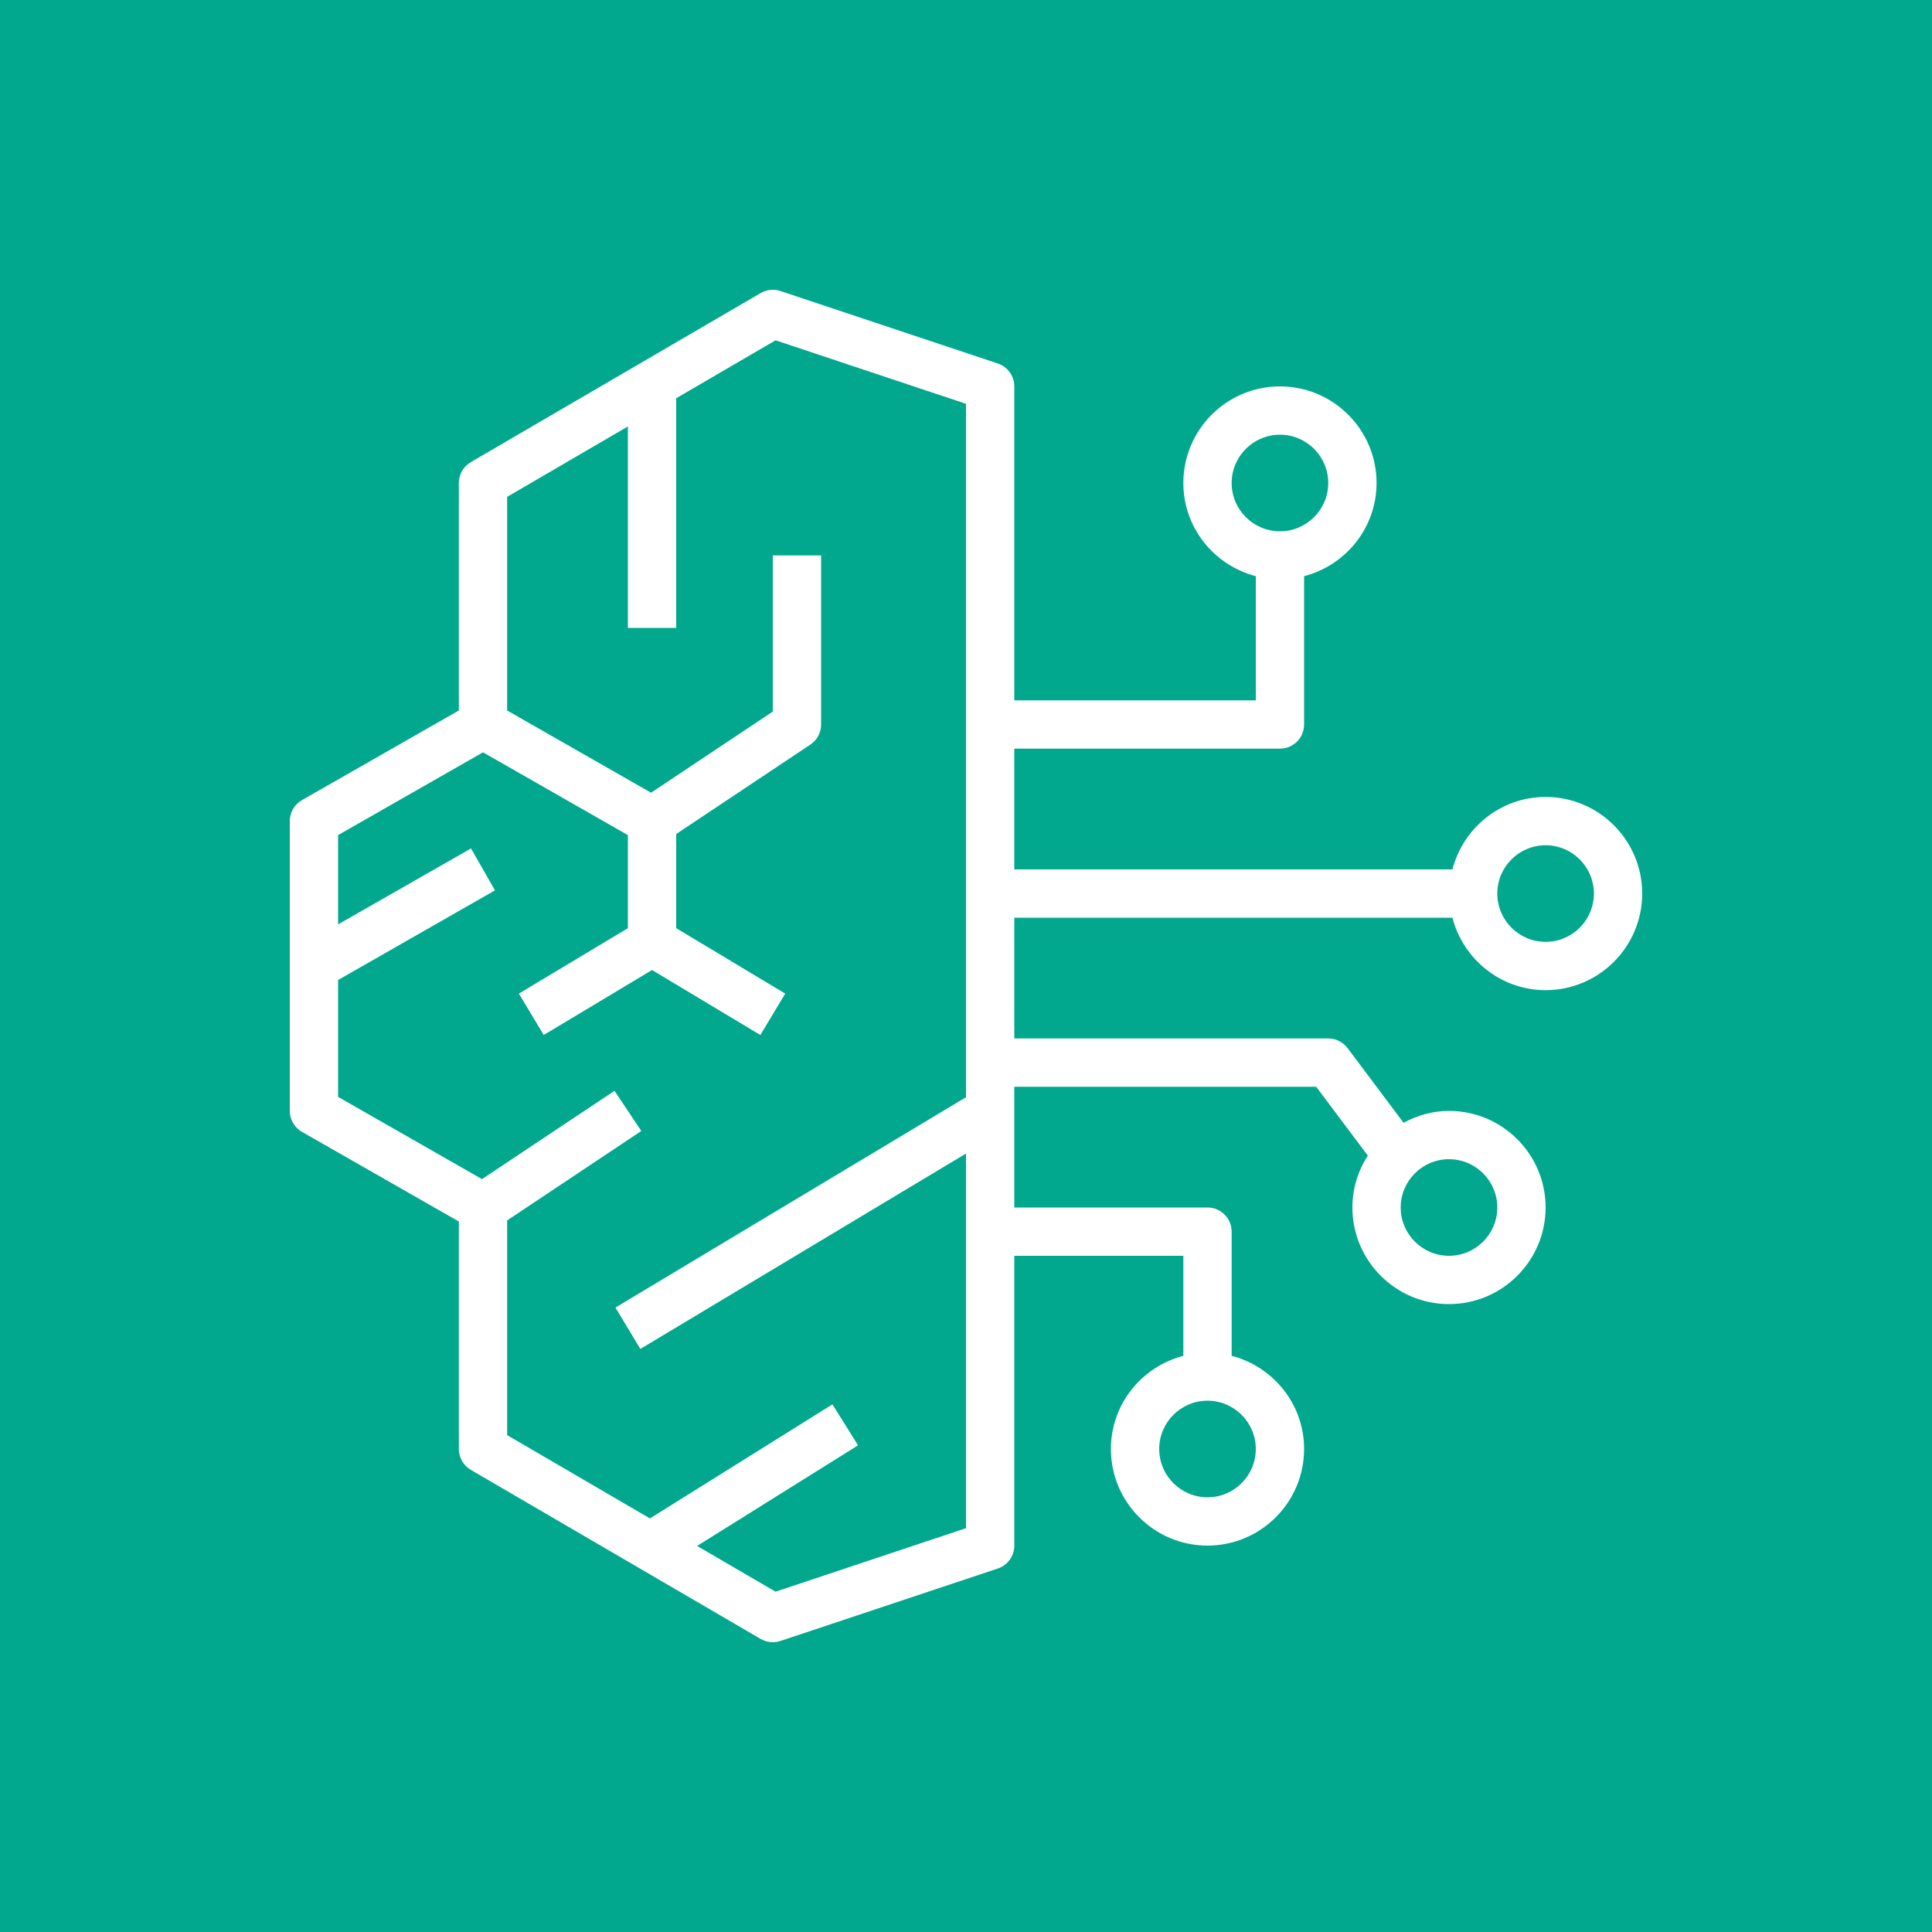
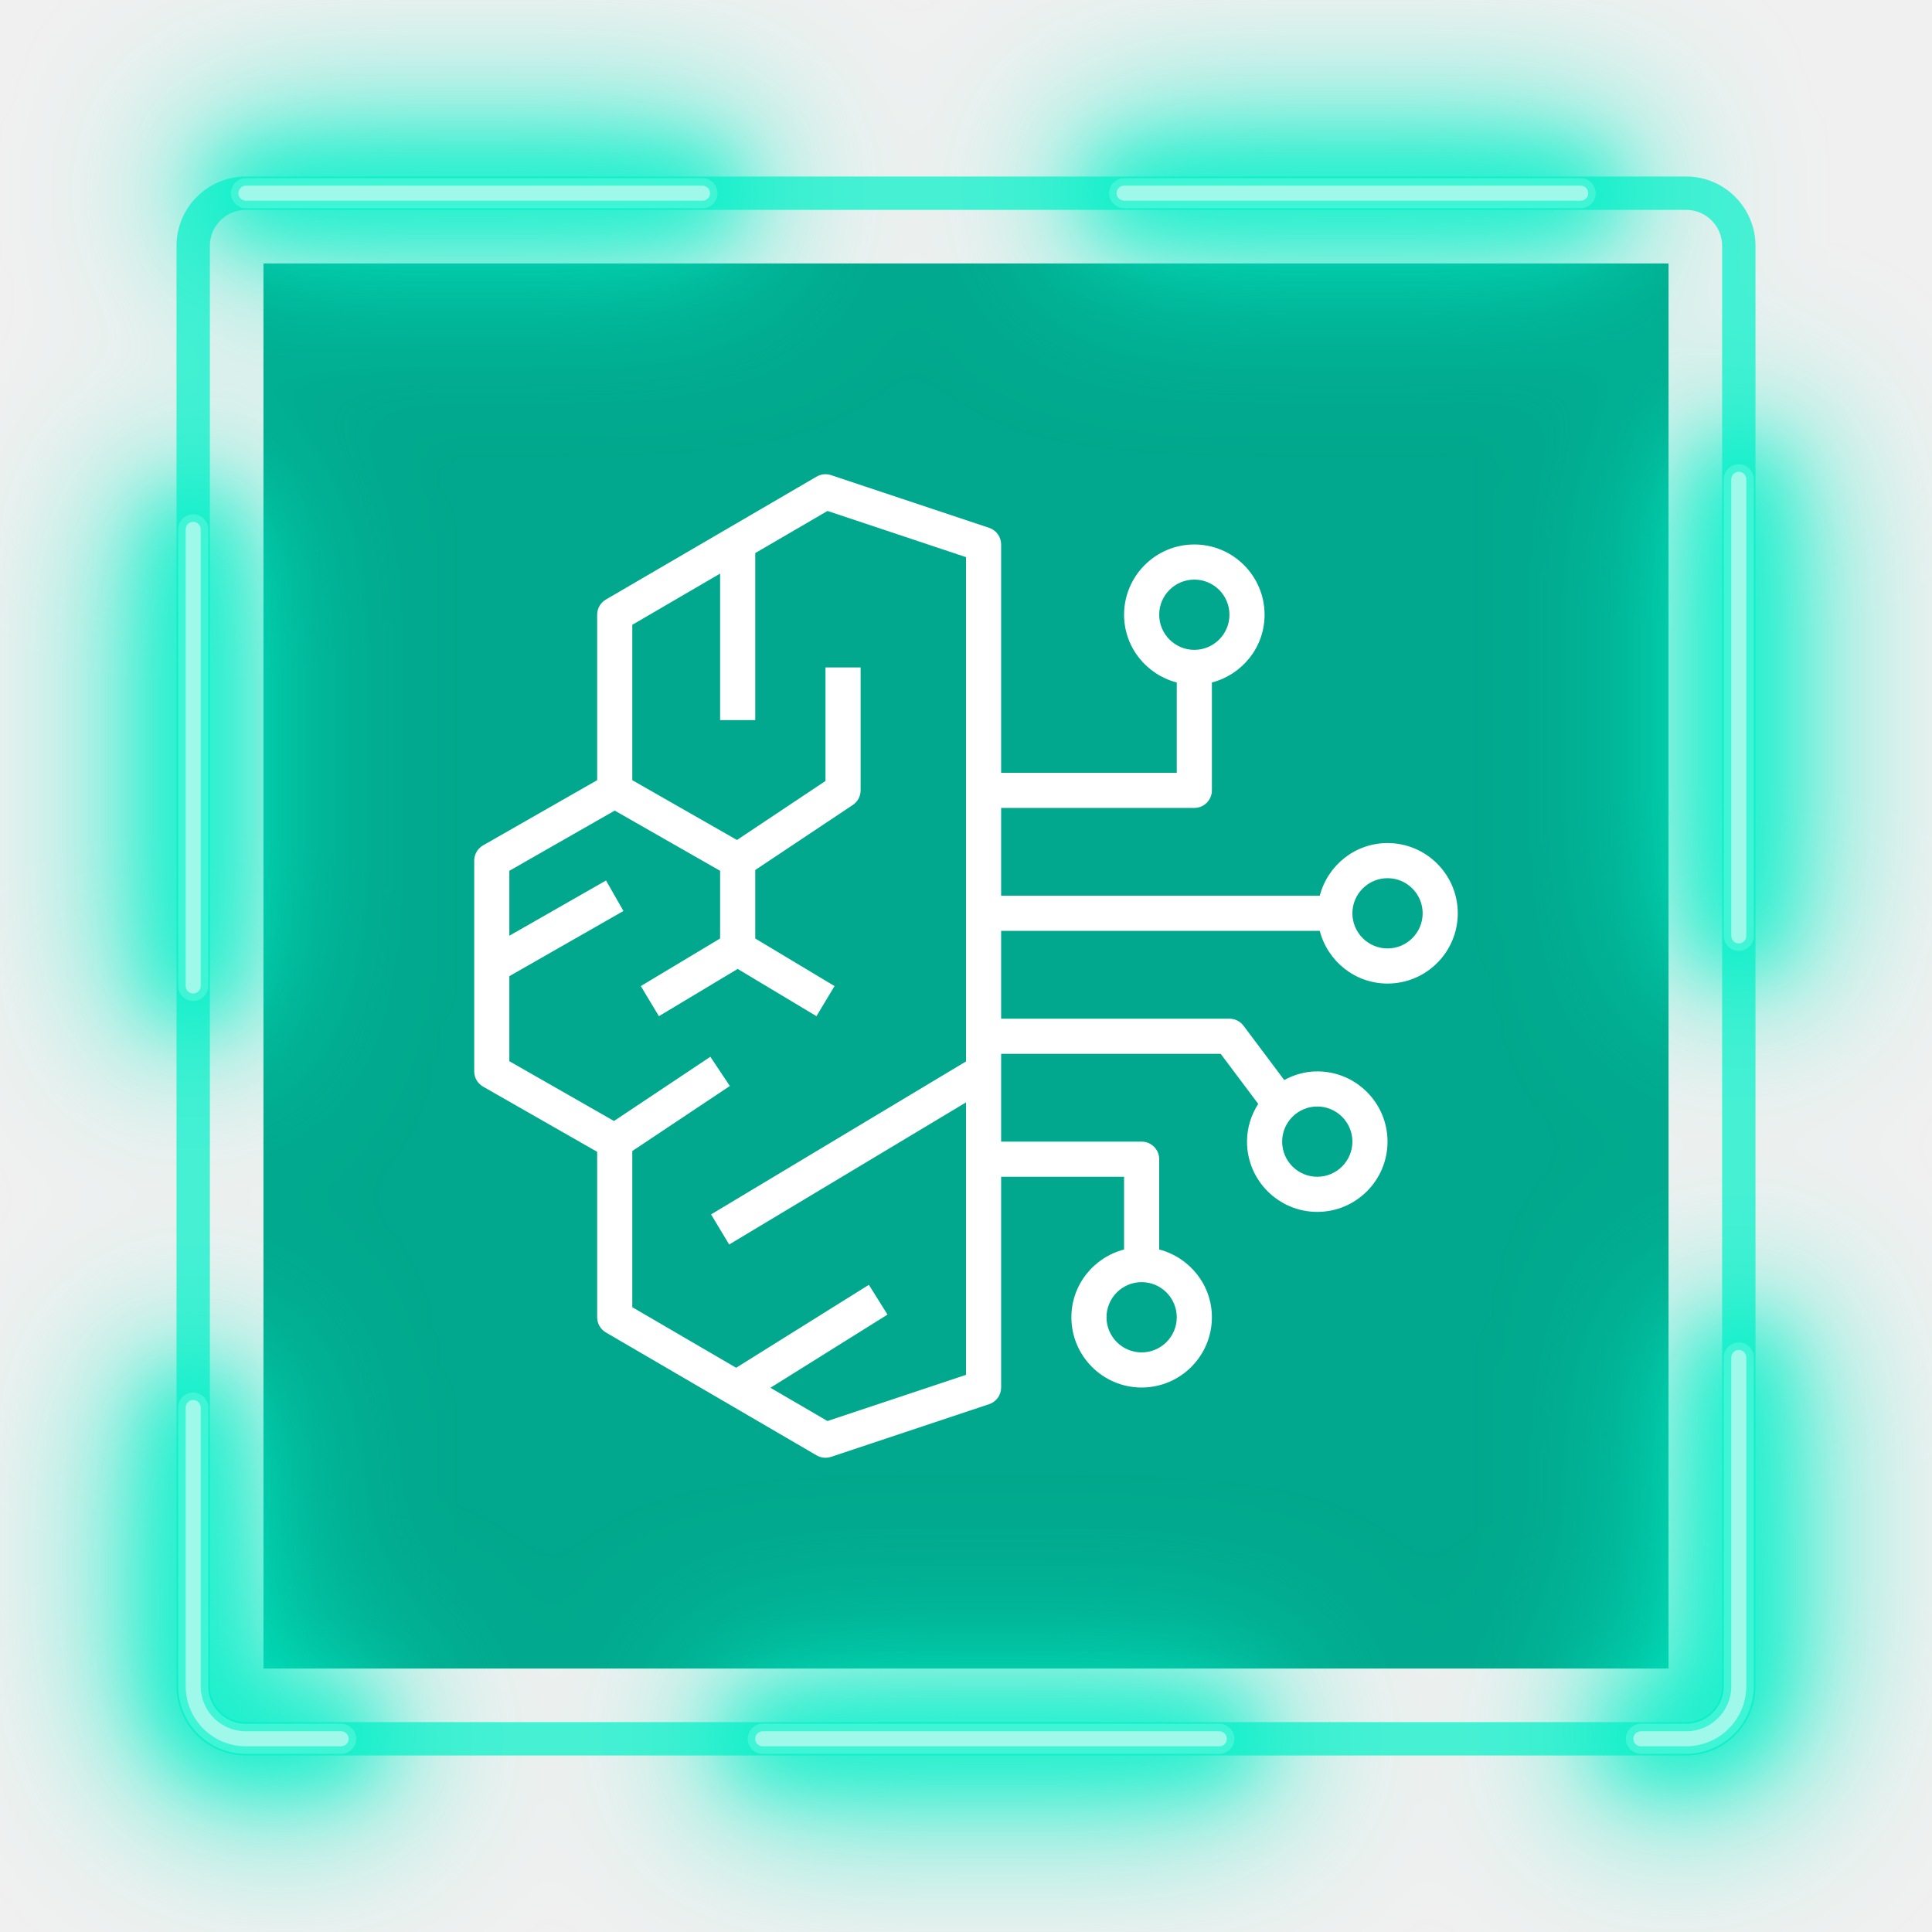
- <svg xmlns="http://www.w3.org/2000/svg" width="80px" height="80px" viewBox="0 0 80 80" version="1.1">
+ <svg xmlns="http://www.w3.org/2000/svg" width="110.0px" height="110.0px" viewBox="-15.0 -15.0 110.0 110.0" version="1.1">
  <g id="Icon-Architecture/64/Arch_Amazon-Bedrock_64" stroke="none" stroke-width="1" fill="none" fill-rule="evenodd">
    <g id="Icon-Architecture-BG/64/Machine-Learning" fill="#01A88D">
      <rect id="Rectangle" x="0" y="0" width="80" height="80" />
    </g>
    <g id="Icon-Service/64/Amazon-Bedrock_64" transform="translate(12, 12)" fill="#FFFFFF">
      <path d="M52,27 C50.897,27 50,26.103 50,25 C50,23.897 50.897,23 52,23 C53.103,23 54,23.897 54,25 C54,26.103 53.103,27 52,27 L52,27 Z M20.113,53.908 L16.865,52.014 L23.53,47.848 L22.47,46.152 L14.913,50.875 L9,47.426 L9,38.535 L14.555,34.832 L13.445,33.168 L7.959,36.825 L2,33.42 L2,28.58 L8.496,24.868 L7.504,23.132 L2,26.277 L2,22.58 L8,19.152 L14,22.58 L14,26.434 L9.485,29.143 L10.515,30.857 L15,28.166 L19.485,30.857 L20.515,29.143 L16,26.434 L16,22.535 L21.555,18.832 C21.833,18.646 22,18.334 22,18 L22,11 L20,11 L20,17.465 L14.959,20.825 L9,17.42 L9,8.574 L14,5.658 L14,14 L16,14 L16,4.491 L20.113,2.092 L28,4.721 L28,33.434 L13.485,42.143 L14.515,43.857 L28,35.766 L28,51.279 L20.113,53.908 Z M50,38 C50,39.103 49.103,40 48,40 C46.897,40 46,39.103 46,38 C46,36.897 46.897,36 48,36 C49.103,36 50,36.897 50,38 L50,38 Z M40,48 C40,49.103 39.103,50 38,50 C36.897,50 36,49.103 36,48 C36,46.897 36.897,46 38,46 C39.103,46 40,46.897 40,48 L40,48 Z M39,8 C39,6.897 39.897,6 41,6 C42.103,6 43,6.897 43,8 C43,9.103 42.103,10 41,10 C39.897,10 39,9.103 39,8 L39,8 Z M52,21 C50.141,21 48.589,22.28 48.142,24 L30,24 L30,19 L41,19 C41.553,19 42,18.552 42,18 L42,11.858 C43.72,11.411 45,9.858 45,8 C45,5.794 43.206,4 41,4 C38.794,4 37,5.794 37,8 C37,9.858 38.28,11.411 40,11.858 L40,17 L30,17 L30,4 C30,3.569 29.725,3.188 29.316,3.051 L20.316,0.051 C20.042,-0.039 19.744,-0.009 19.496,0.136 L7.496,7.136 C7.188,7.315 7,7.645 7,8 L7,17.42 L0.504,21.132 C0.192,21.31 0,21.641 0,22 L0,34 C0,34.359 0.192,34.69 0.504,34.868 L7,38.58 L7,48 C7,48.355 7.188,48.685 7.496,48.864 L19.496,55.864 C19.65,55.954 19.825,56 20,56 C20.106,56 20.213,55.983 20.316,55.949 L29.316,52.949 C29.725,52.812 30,52.431 30,52 L30,40 L37,40 L37,44.142 C35.28,44.589 34,46.142 34,48 C34,50.206 35.794,52 38,52 C40.206,52 42,50.206 42,48 C42,46.142 40.72,44.589 39,44.142 L39,39 C39,38.448 38.553,38 38,38 L30,38 L30,33 L42.5,33 L44.638,35.85 C44.239,36.472 44,37.207 44,38 C44,40.206 45.794,42 48,42 C50.206,42 52,40.206 52,38 C52,35.794 50.206,34 48,34 C47.316,34 46.682,34.188 46.119,34.492 L43.8,31.4 C43.611,31.148 43.314,31 43,31 L30,31 L30,26 L48.142,26 C48.589,27.72 50.141,29 52,29 C54.206,29 56,27.206 56,25 C56,22.794 54.206,21 52,21 L52,21 Z" id="Fill-1" />
    </g>
  </g>
+   <g id="neon-led" style="mix-blend-mode:normal">
+     <defs>
+       <filter id="neon-blur" filterUnits="userSpaceOnUse" x="-15.0" y="-15.0" width="110.0" height="110.0">
+         <feGaussianBlur stdDeviation="2.2" />
+       </filter>
+       <filter id="neon-blur-wide" filterUnits="userSpaceOnUse" x="-15.0" y="-15.0" width="110.0" height="110.0">
+         <feGaussianBlur stdDeviation="4.84" />
+       </filter>
+     </defs>
+     <g filter="url(#neon-blur-wide)">
+       <rect x="-4.0" y="-4.0" width="88.0" height="88.0" rx="3.0" pathLength="100" fill="none" stroke="#00f0c8" stroke-width="6.84" stroke-linecap="round" stroke-opacity="1" stroke-dasharray="26 24">
+         <animate attributeName="stroke-dashoffset" from="0" to="-100" dur="3.6s" repeatCount="indefinite" />
+       </rect>
+     </g>
+     <g filter="url(#neon-blur)">
+       <rect x="-4.0" y="-4.0" width="88.0" height="88.0" rx="3.0" pathLength="100" fill="none" stroke="#00f0c8" stroke-width="3.8" stroke-linecap="round" stroke-opacity="1" stroke-dasharray="26 24">
+         <animate attributeName="stroke-dashoffset" from="0" to="-100" dur="3.6s" repeatCount="indefinite" />
+       </rect>
+     </g>
+     <rect x="-4.0" y="-4.0" width="88.0" height="88.0" rx="3.0" pathLength="100" fill="none" stroke="#00f0c8" stroke-width="1.9" stroke-linecap="round" stroke-opacity="0.7">
+       <animate attributeName="stroke-opacity" values="0.55;0.85;0.55" dur="3.6s" repeatCount="indefinite" />
+     </rect>
+     <rect x="-4.0" y="-4.0" width="88.0" height="88.0" rx="3.0" pathLength="100" fill="none" stroke="#40f4d6" stroke-width="1.71" stroke-linecap="round" stroke-opacity="1" stroke-dasharray="26 24">
+       <animate attributeName="stroke-dashoffset" from="0" to="-100" dur="3.6s" repeatCount="indefinite" />
+     </rect>
+     <rect x="-4.0" y="-4.0" width="88.0" height="88.0" rx="3.0" pathLength="100" fill="none" stroke="#9ef9ea" stroke-width="0.855" stroke-linecap="round" stroke-opacity="1" stroke-dasharray="26 24">
+       <animate attributeName="stroke-dashoffset" from="0" to="-100" dur="3.6s" repeatCount="indefinite" />
+     </rect>
+   </g>
</svg>
